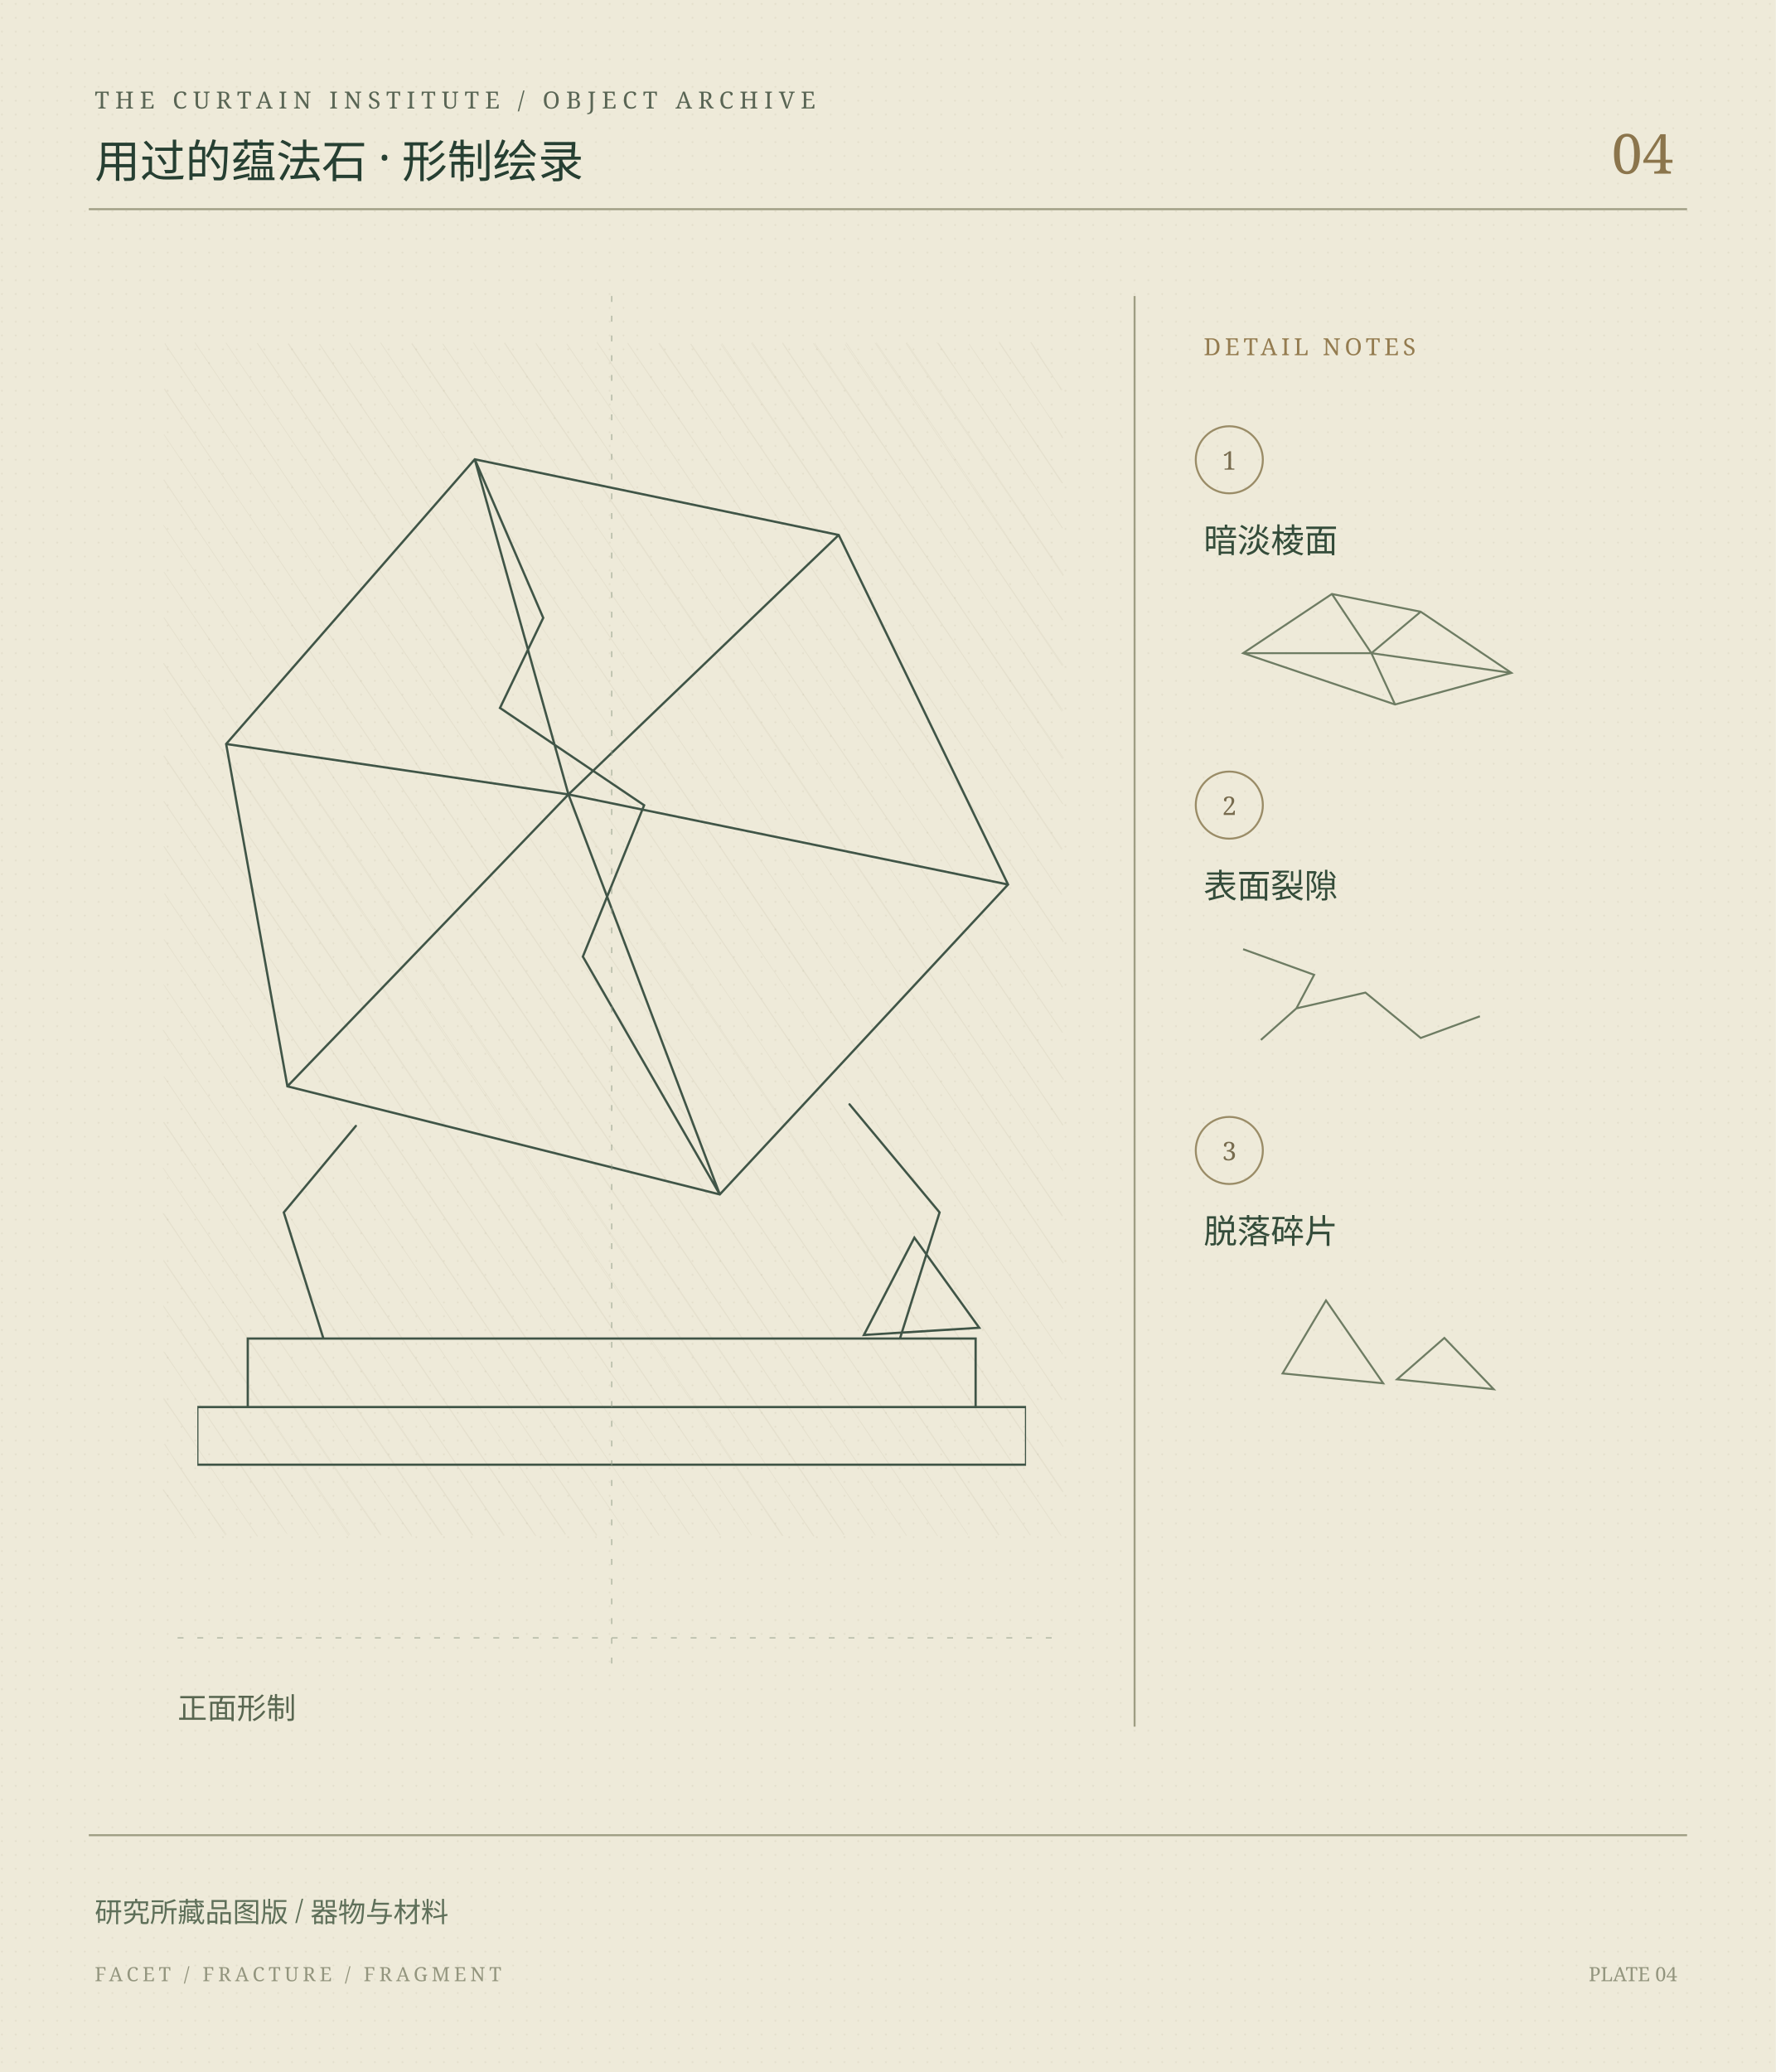
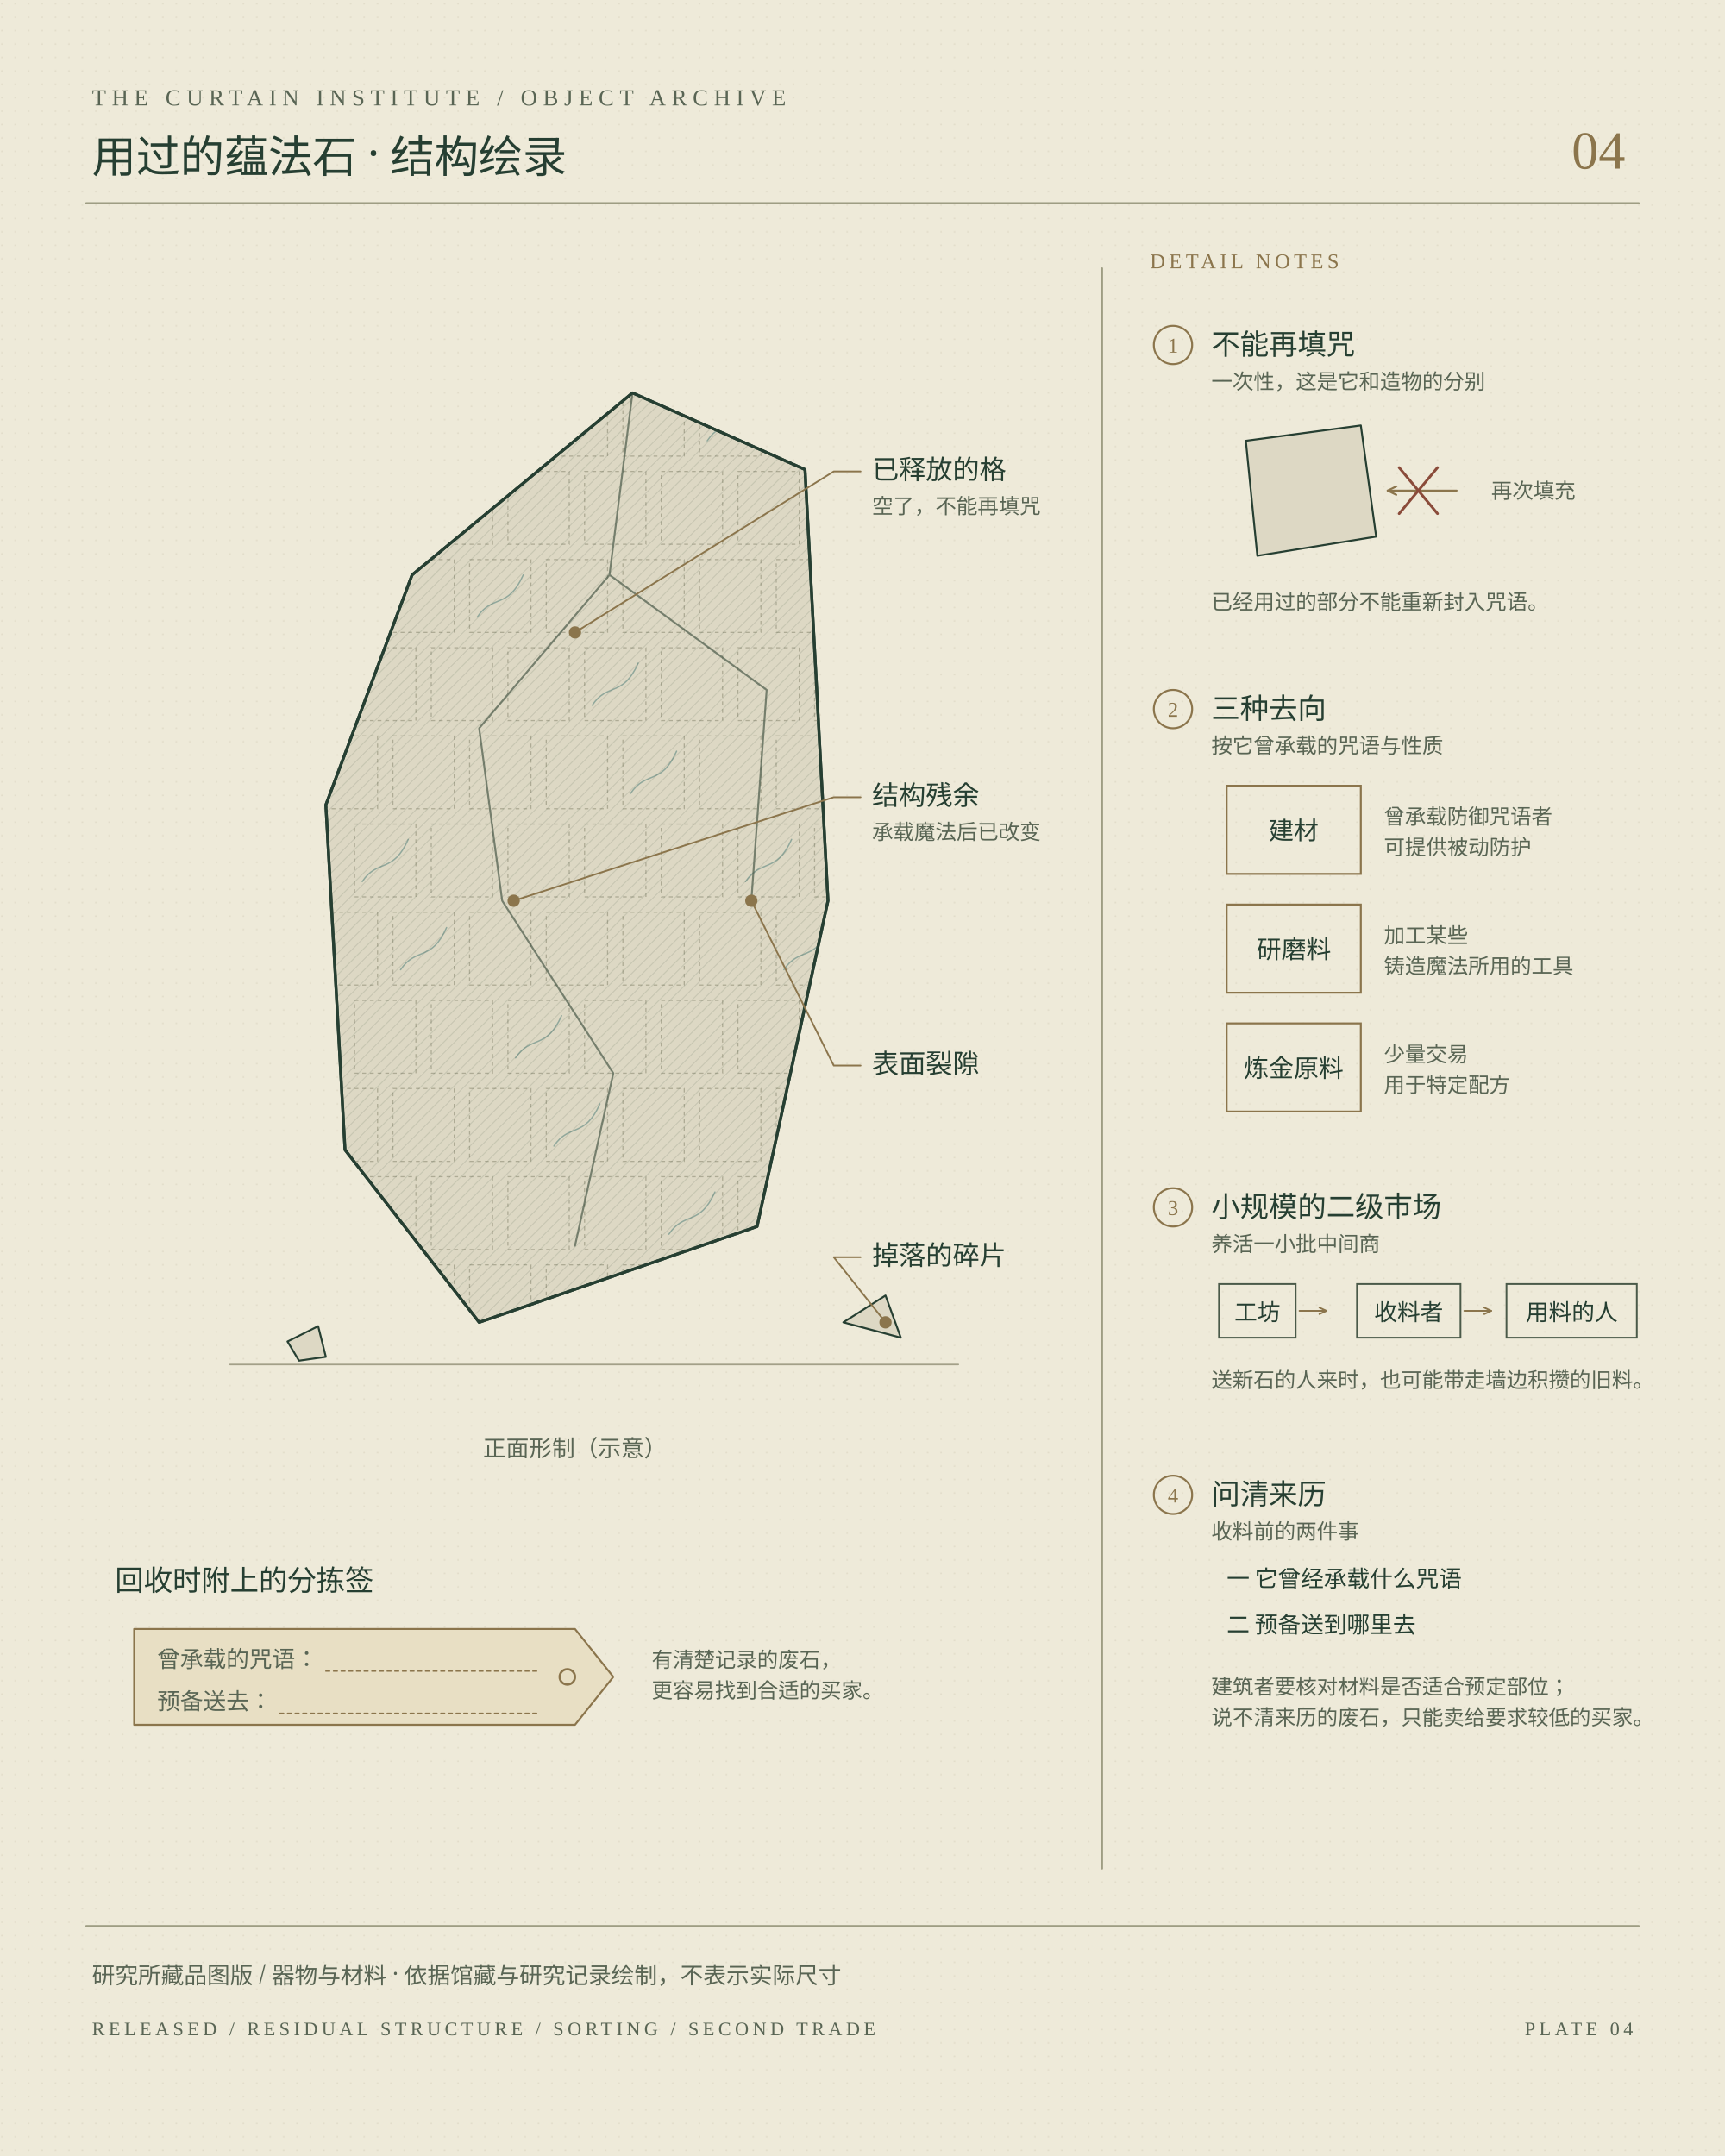
- <svg xmlns="http://www.w3.org/2000/svg" width="900" height="1050" viewBox="0 0 900 1050">
+ <svg xmlns="http://www.w3.org/2000/svg" width="900" height="1125" viewBox="0 0 900 1125">
  <defs>
    <pattern id="paper" width="7" height="7" patternUnits="userSpaceOnUse">
      <circle cx="1" cy="2" r=".45" fill="#9e9475" opacity=".15" />
    </pattern>
+     <pattern id="h-brass" width="5" height="5" patternUnits="userSpaceOnUse" patternTransform="rotate(45)">
+       <line x1="0" y1="0" x2="0" y2="5" stroke="#8b754c" stroke-width="0.9" opacity="0.7" />
+     </pattern>
+     <pattern id="h-brass2" width="5" height="5" patternUnits="userSpaceOnUse" patternTransform="rotate(-45)">
+       <line x1="0" y1="0" x2="0" y2="5" stroke="#8b754c" stroke-width="0.9" opacity="0.7" />
+     </pattern>
+     <pattern id="h-ink" width="4" height="4" patternUnits="userSpaceOnUse" patternTransform="rotate(45)">
+       <line x1="0" y1="0" x2="0" y2="4" stroke="#4a5a49" stroke-width="0.9" opacity="0.45" />
+     </pattern>
+     <pattern id="h-teal" width="5" height="5" patternUnits="userSpaceOnUse" patternTransform="rotate(0)">
+       <line x1="0" y1="0" x2="0" y2="5" stroke="#5d8780" stroke-width="0.9" opacity="0.6" />
+     </pattern>
+     <clipPath id="spentc">
+       <path d="M215 300L330 205L420 245L432 470L395 640L250 690L180 600L170 420Z" />
+     </clipPath>
  </defs>
-   <rect width="900" height="1050" fill="#eeead9" />
-   <rect width="900" height="1050" fill="url(#paper)" />
-   <path d="M45 106H855M45 930H855M575 150V875" stroke="#9e9d83" stroke-width="1" />
-   <text x="48" y="55" fill="#596554" font-family="Georgia" font-size="12" letter-spacing="3">THE CURTAIN INSTITUTE / OBJECT ARCHIVE</text>
-   <text x="48" y="90" fill="#263f32" font-family="serif" font-size="23">用过的蕴法石 · 形制绘录</text>
-   <text x="848" y="88" text-anchor="end" fill="#8b754c" font-family="Georgia" font-size="28">04</text>
-   <path d="M82.774 777.665 C82.774 777.665, 82.774 777.665, 82.774 777.665 M82.774 777.665 C82.774 777.665, 82.774 777.665, 82.774 777.665 M98.614 778.236 C94.038 771.429, 89.396 764.383, 82.534 754.902 M98.319 777.599 C93.055 769.365, 87.569 761.516, 82.722 754.737 M114.721 777.624 C102.276 760.176, 90.335 743.526, 83.551 731.724 M114.395 778.084 C106.66 766.464, 99.001 754.988, 83.202 731.695 M130.622 778.639 C111.845 751.653, 93.653 723.75, 82.852 708.98 M130.399 778.489 C111.617 751.194, 93.563 723.647, 82.954 708.41 M145.47 777.281 C128.455 752.966, 112.049 727.957, 83.3 685.2 M145.514 777.325 C127.974 751.058, 110.363 725.177, 82.889 684.915 M161.125 777.46 C130.688 733.107, 99.574 686.858, 82.993 662.254 M161.468 777.874 C138.927 744.327, 116.181 710.352, 82.777 661.718 M176.785 778.23 C144.883 731.068, 113.419 683.62, 82.774 638.75 M177.237 777.724 C149.718 737.236, 122.465 696.569, 82.956 638.577 M193.129 777.72 C167.221 740.054, 141.592 701.541, 82.538 614.812 M192.996 778.081 C167.403 741.465, 143.097 704.722, 82.958 614.864 M208.64 778.015 C166.514 716.911, 125.311 655.766, 82.618 591.825 M208.734 778.548 C169.483 721.049, 130.621 663.041, 82.681 591.879 M224.202 777.889 C177.172 707.745, 129.786 638.118, 82.749 568.657 M223.792 777.908 C194.44 734.474, 165.449 691.42, 83.09 568.625 M239.356 778.031 C205.734 728.158, 172.149 678.598, 83.012 545.513 M239.73 778.007 C200.688 719.724, 161.827 662.45, 83.249 545.794 M255.276 778.131 C203.635 700.89, 151.862 623.82, 82.861 522.159 M255.662 778.077 C189.579 680.018, 123.337 581.616, 82.584 521.931 M271.658 778.346 C213.83 692.77, 155.419 606.798, 83.17 499.254 M271.283 778.165 C230.179 717.821, 189.63 657.577, 82.887 498.899 M286.671 777.415 C239.909 708.952, 193.382 640.063, 83.106 476.012 M286.485 777.724 C216.467 673.726, 146.218 569.659, 83.168 476.037 M302.288 778.151 C223.62 661.475, 145.247 545.167, 83.5 452.926 M302.547 777.931 C256.499 710.219, 211.176 643.008, 83.227 452.727 M318.257 778.03 C225.126 640.266, 132.818 502.98, 83.058 428.765 M318.269 778.087 C266.736 702.412, 215.511 626.571, 82.945 428.882 M334.042 777.983 C270.849 685.147, 208.318 592.175, 83.19 406.155 M334.042 778.24 C282.485 701.256, 230.382 624.063, 82.924 406.035 M349.388 777.537 C252.427 634.172, 155.683 490.793, 82.894 383.083 M349.358 777.719 C251.259 631.909, 153.309 486.718, 83.131 382.97 M364.973 777.872 C278.861 650.001, 192.591 521.791, 82.845 359.217 M365.062 777.772 C282.745 656.657, 200.902 535.283, 82.813 359.174 M380.864 777.819 C294.692 650.395, 208.293 522.918, 82.752 336.112 M380.969 777.997 C291.143 644.268, 200.934 510.434, 82.988 336.052 M396.523 778.383 C277.224 602.186, 158.605 425.569, 83.142 313.033 M396.817 778.249 C297.816 630.288, 198.314 482.917, 83.027 313.082 M412.39 778.583 C345.416 677.936, 277.93 577.656, 83.064 289.867 M412.638 778.465 C291.806 600.162, 171.55 421.717, 83.242 290.044 M427.617 777.793 C301.936 591.5, 176.104 404.558, 82.885 266.143 M427.866 777.645 C345.158 654.648, 262.031 531.481, 82.885 266.19 M443.512 777.954 C321.492 597.896, 200.049 417.574, 83.042 243.029 M443.59 778.003 C356.84 649.347, 270.245 521.092, 82.955 243.164 M459.386 778.177 C350.225 616.372, 241.003 454.498, 83.236 220.395 M459.318 778.018 C382.859 665.679, 306.83 552.827, 83.078 220.178 M475.098 778.3 C320.776 550.344, 166.989 322.432, 83.417 197.012 M475.224 778.372 C376.948 632.773, 279.042 487.879, 83.19 197.157 M490.48 777.703 C400.914 644.773, 311.274 512.178, 83.543 174.001 M490.481 777.65 C397.001 638.467, 303.257 499.662, 83.442 174.062 M506.092 777.97 C397.922 616.351, 289.263 455.32, 98.763 173.655 M506.403 777.832 C402.605 623.02, 298.481 468.465, 98.745 173.544 M522.204 777.936 C378.082 564.278, 233.785 350.286, 114.556 173.807 M522.097 778.017 C382.014 569.674, 241.594 361.667, 114.496 173.661 M537.76 778.146 C400.032 572.459, 261.248 367.192, 130.433 173.86 M537.822 778.344 C391.321 561.151, 244.787 343.921, 130.315 173.932 M538.843 755.872 C409.833 565.07, 281.006 373.558, 145.938 174.244 M538.566 756.157 C439.812 609.221, 340.785 462.421, 146.186 174.027 M538.8 733.019 C396.155 521.673, 253.293 309.67, 161.973 174.255 M538.787 733.152 C463.126 621.48, 387.596 509.333, 161.8 174.33 M538.186 709.315 C424.611 539.779, 310.583 370.912, 176.965 173.72 M538.364 709.262 C448.084 574.99, 357.48 440.481, 177.124 173.7 M538.501 686.214 C456.362 564.772, 374.492 442.994, 192.784 173.64 M538.481 686.248 C448.853 554.264, 359.729 421.999, 192.968 173.724 M538.582 663.218 C431.549 504.381, 324.496 345.444, 208.564 174.152 M538.739 663.15 C431.249 503.731, 323.421 343.988, 208.762 173.908 M538.953 640.099 C427.938 476.177, 317.069 311.801, 224.372 174.28 M538.725 640.213 C428.375 476.569, 318.163 313.317, 224.465 174.135 M538.555 616.151 C449.368 484.889, 360.079 352.802, 239.962 173.659 M538.36 616.376 C462.009 503.781, 386.184 391.24, 239.906 173.617 M538.641 593.311 C468.345 488.682, 397.967 383.934, 255.754 173.634 M538.583 593.193 C443.845 453.247, 349.243 312.766, 255.579 173.807 M538.607 570.31 C481.276 484.614, 423.302 399.178, 271.604 173.863 M538.792 570.121 C458.74 451.58, 379.072 333.479, 271.538 174.037 M539.077 547.078 C479.33 458.378, 419.126 369.586, 287.269 174.395 M538.831 547.128 C486.675 470.029, 434.614 392.911, 287.262 174.181 M538.329 523.263 C445.057 384.877, 352.041 246.682, 302.666 173.518 M538.564 523.257 C464.591 413.909, 390.903 304.78, 302.376 173.384 M538.586 500.239 C469.503 397.47, 399.645 294.506, 318.005 173.889 M538.484 500.432 C494.645 434.342, 450.135 368.574, 318.159 173.836 M539.021 477.179 C460.156 359.968, 380.842 242.31, 333.774 173.961 M538.844 477.339 C489.933 405.034, 441.576 332.803, 334.165 173.821 M538.045 453.352 C488.975 380.093, 439.473 306.377, 350.228 174.297 M538.23 453.363 C482.781 371.201, 427.197 288.569, 349.869 174.262 M538.13 430.676 C490.543 359.156, 442.053 287.117, 365.387 174.505 M538.391 430.254 C503.215 377.981, 467.711 325.326, 365.911 174.094 M538.799 407.545 C483.715 325.751, 428.004 243.639, 380.758 173.794 M538.484 407.384 C492.041 337.575, 444.97 267.951, 381.203 173.482 M538.533 384.58 C482.265 301.286, 426.607 218.71, 396.528 174.04 M539.032 384.276 C504.559 334.012, 470.693 283.848, 396.592 173.642 M538.673 360.109 C509.26 317.872, 480.985 274.494, 412.183 173.946 M538.21 360.518 C492.688 292.385, 446.611 223.815, 412.84 173.872 M538.816 337.101 C495.022 273.37, 452.36 208.473, 428.822 173.674 M538.372 337.414 C500.702 281.404, 463.127 225.109, 428.259 174.417 M538.397 314.26 C515.936 280.296, 493.072 245.126, 444.068 173.701 M538.754 314.279 C511.16 273.729, 483.411 233.091, 443.489 173.785 M538.831 291.844 C509.361 247.736, 479.123 204.033, 459.119 173.948 M539.047 291.382 C521.798 265.691, 504.202 239.816, 459.407 173.501 M538.425 267.67 C518.609 237.438, 498.642 207.813, 474.785 173.448 M538.53 267.566 C513.585 230.406, 488.259 193.302, 475.524 173.886 M538.247 244.89 C521.141 219.521, 504.559 193.799, 491.086 174.264 M538.576 244.787 C521.626 219.635, 504.796 194.533, 491.163 174.38 M538.434 222.032 C530.598 208.748, 521.843 196.538, 506.357 173.162 M538.765 221.857 C530.49 208.984, 521.831 196.499, 506.327 173.681 M537.86 197.772 C534.649 191.68, 530.575 186.262, 522.516 173.381 M538.307 197.601 C532.775 189.671, 527.489 182.195, 522.285 173.455" stroke="#a49b7f" stroke-width="0.35" fill="none" opacity=".12" />
-   <svg x="100" y="175" width="420" height="625" viewBox="0 0 230 279">
-     <g id="svgGroup" stroke-linecap="round" fill-rule="evenodd" font-size="9pt" stroke="#405547" stroke-width="1.15" fill="none" style="stroke:#405547;stroke-width:1.15;fill:none">
-       <path d="M 25 174 L 103 93 L 77 0 L 96 44 L 84 69 L 124 96 L 107 138 L 145 204 L 103 93 L 77 0 M 25 174 L 8 79 L 77 0 L 178 21 L 225 118 L 145 204 L 25 174 Z M 0 279 L 0 263 L 230 263 L 230 279 L 0 279 Z M 14 263 L 14 244 L 216 244 L 216 263 L 14 263 Z M 178 21 L 103 93 L 8 79 M 185 243 L 199 216 L 217 241 L 185 243 Z M 181 179 L 206 209 L 195 244 M 44 185 L 24 209 L 35 244 M 103 93 225 118" vector-effect="non-scaling-stroke" />
-     </g>
-   </svg>
-   <path d="M90 830H540M310 150V850" stroke="#8c9984" stroke-width=".65" stroke-dasharray="3 7" opacity=".6" />
-   <text x="90" y="871" font-family="serif" font-size="15" fill="#586650">正面形制</text>
-   <text x="610" y="180" fill="#947c50" font-family="Georgia" font-size="12" letter-spacing="2">DETAIL NOTES</text>
-   <circle cx="623" cy="233" r="17" fill="none" stroke="#9a8c67" />
-   <text x="623" y="238" text-anchor="middle" fill="#776b4e" font-family="Georgia" font-size="13">1</text>
-   <text x="610" y="280" fill="#344c3a" font-family="serif" font-size="17">暗淡棱面</text>
-   <g transform="translate(610 296)" fill="none" stroke="#6e7c63" stroke-width="1">
-     <path d="M20 35L65 5L110 14L156 45L97 61Z M65 5L85 35L156 45M85 35L97 61M20 35L85 35L110 14" />
+   <rect width="900" height="1125" fill="#eeead9" />
+   <rect width="900" height="1125" fill="url(#paper)" />
+   <path d="M45 106L855 106" fill="none" stroke="#9e9d83" stroke-width="1" stroke-linecap="round" stroke-linejoin="round" />
+   <path d="M45 1005L855 1005" fill="none" stroke="#9e9d83" stroke-width="1" stroke-linecap="round" stroke-linejoin="round" />
+   <path d="M575 140L575 975" fill="none" stroke="#9e9d83" stroke-width="1" stroke-linecap="round" stroke-linejoin="round" />
+   <text x="48" y="55" fill="#596554" font-family="Georgia,'Times New Roman',serif" font-size="12" letter-spacing="3">THE CURTAIN INSTITUTE / OBJECT ARCHIVE</text>
+   <text x="48" y="90" fill="#263f32" font-family="'Noto Serif SC','Source Han Serif SC','Songti SC','SimSun',serif" font-size="23">用过的蕴法石 · 结构绘录</text>
+   <text x="848" y="88" fill="#8b754c" font-family="Georgia,'Times New Roman',serif" font-size="28" text-anchor="end">04</text>
+   <text x="600" y="140" fill="#8b754c" font-family="Georgia,'Times New Roman',serif" font-size="11" letter-spacing="2">DETAIL NOTES</text>
+   <text x="48" y="1035" fill="#596554" font-family="'Noto Serif SC','Source Han Serif SC','Songti SC','SimSun',serif" font-size="12">研究所藏品图版 / 器物与材料 · 依据馆藏与研究记录绘制，不表示实际尺寸</text>
+   <text x="48" y="1062" fill="#596554" font-family="Georgia,'Times New Roman',serif" font-size="10" letter-spacing="2">RELEASED / RESIDUAL STRUCTURE / SORTING / SECOND TRADE</text>
+   <text x="852" y="1062" fill="#596554" font-family="Georgia,'Times New Roman',serif" font-size="10" text-anchor="end" letter-spacing="2">PLATE 04</text>
+   <path d="M215 300L330 205L420 245L432 470L395 640L250 690L180 600L170 420Z" fill="#ddd8c4" stroke="#263f32" stroke-width="1.5" stroke-linecap="round" stroke-linejoin="round" />
+   <g clip-path="url(#spentc)">
+     <rect x="165" y="200" width="32" height="38" fill="none" stroke="#a3a089" stroke-width="0.6" stroke-dasharray="2 2" opacity="0.8" />
+     <path d="M169 230C177 218 185 226 193 208" fill="none" stroke="#5d8780" stroke-width="0.7" opacity="0.6" stroke-linecap="round" stroke-linejoin="round" />
+     <rect x="205" y="200" width="32" height="38" fill="none" stroke="#a3a089" stroke-width="0.6" stroke-dasharray="2 2" opacity="0.8" />
+     <rect x="245" y="200" width="32" height="38" fill="none" stroke="#a3a089" stroke-width="0.6" stroke-dasharray="2 2" opacity="0.8" />
+     <rect x="285" y="200" width="32" height="38" fill="none" stroke="#a3a089" stroke-width="0.6" stroke-dasharray="2 2" opacity="0.8" />
+     <rect x="325" y="200" width="32" height="38" fill="none" stroke="#a3a089" stroke-width="0.6" stroke-dasharray="2 2" opacity="0.8" />
+     <rect x="365" y="200" width="32" height="38" fill="none" stroke="#a3a089" stroke-width="0.6" stroke-dasharray="2 2" opacity="0.8" />
+     <path d="M369 230C377 218 385 226 393 208" fill="none" stroke="#5d8780" stroke-width="0.7" opacity="0.6" stroke-linecap="round" stroke-linejoin="round" />
+     <rect x="405" y="200" width="32" height="38" fill="none" stroke="#a3a089" stroke-width="0.6" stroke-dasharray="2 2" opacity="0.8" />
+     <rect x="185" y="246" width="32" height="38" fill="none" stroke="#a3a089" stroke-width="0.6" stroke-dasharray="2 2" opacity="0.8" />
+     <rect x="225" y="246" width="32" height="38" fill="none" stroke="#a3a089" stroke-width="0.6" stroke-dasharray="2 2" opacity="0.8" />
+     <path d="M229 276C237 264 245 272 253 254" fill="none" stroke="#5d8780" stroke-width="0.7" opacity="0.6" stroke-linecap="round" stroke-linejoin="round" />
+     <rect x="265" y="246" width="32" height="38" fill="none" stroke="#a3a089" stroke-width="0.6" stroke-dasharray="2 2" opacity="0.8" />
+     <rect x="305" y="246" width="32" height="38" fill="none" stroke="#a3a089" stroke-width="0.6" stroke-dasharray="2 2" opacity="0.8" />
+     <rect x="345" y="246" width="32" height="38" fill="none" stroke="#a3a089" stroke-width="0.6" stroke-dasharray="2 2" opacity="0.8" />
+     <rect x="385" y="246" width="32" height="38" fill="none" stroke="#a3a089" stroke-width="0.6" stroke-dasharray="2 2" opacity="0.8" />
+     <rect x="425" y="246" width="32" height="38" fill="none" stroke="#a3a089" stroke-width="0.6" stroke-dasharray="2 2" opacity="0.8" />
+     <path d="M429 276C437 264 445 272 453 254" fill="none" stroke="#5d8780" stroke-width="0.7" opacity="0.6" stroke-linecap="round" stroke-linejoin="round" />
+     <rect x="165" y="292" width="32" height="38" fill="none" stroke="#a3a089" stroke-width="0.6" stroke-dasharray="2 2" opacity="0.8" />
+     <rect x="205" y="292" width="32" height="38" fill="none" stroke="#a3a089" stroke-width="0.6" stroke-dasharray="2 2" opacity="0.8" />
+     <rect x="245" y="292" width="32" height="38" fill="none" stroke="#a3a089" stroke-width="0.6" stroke-dasharray="2 2" opacity="0.8" />
+     <path d="M249 322C257 310 265 318 273 300" fill="none" stroke="#5d8780" stroke-width="0.7" opacity="0.6" stroke-linecap="round" stroke-linejoin="round" />
+     <rect x="285" y="292" width="32" height="38" fill="none" stroke="#a3a089" stroke-width="0.6" stroke-dasharray="2 2" opacity="0.8" />
+     <rect x="325" y="292" width="32" height="38" fill="none" stroke="#a3a089" stroke-width="0.6" stroke-dasharray="2 2" opacity="0.8" />
+     <rect x="365" y="292" width="32" height="38" fill="none" stroke="#a3a089" stroke-width="0.6" stroke-dasharray="2 2" opacity="0.8" />
+     <rect x="405" y="292" width="32" height="38" fill="none" stroke="#a3a089" stroke-width="0.6" stroke-dasharray="2 2" opacity="0.8" />
+     <rect x="185" y="338" width="32" height="38" fill="none" stroke="#a3a089" stroke-width="0.6" stroke-dasharray="2 2" opacity="0.8" />
+     <rect x="225" y="338" width="32" height="38" fill="none" stroke="#a3a089" stroke-width="0.6" stroke-dasharray="2 2" opacity="0.8" />
+     <rect x="265" y="338" width="32" height="38" fill="none" stroke="#a3a089" stroke-width="0.6" stroke-dasharray="2 2" opacity="0.8" />
+     <rect x="305" y="338" width="32" height="38" fill="none" stroke="#a3a089" stroke-width="0.6" stroke-dasharray="2 2" opacity="0.8" />
+     <path d="M309 368C317 356 325 364 333 346" fill="none" stroke="#5d8780" stroke-width="0.7" opacity="0.6" stroke-linecap="round" stroke-linejoin="round" />
+     <rect x="345" y="338" width="32" height="38" fill="none" stroke="#a3a089" stroke-width="0.6" stroke-dasharray="2 2" opacity="0.8" />
+     <rect x="385" y="338" width="32" height="38" fill="none" stroke="#a3a089" stroke-width="0.6" stroke-dasharray="2 2" opacity="0.8" />
+     <rect x="425" y="338" width="32" height="38" fill="none" stroke="#a3a089" stroke-width="0.6" stroke-dasharray="2 2" opacity="0.8" />
+     <rect x="165" y="384" width="32" height="38" fill="none" stroke="#a3a089" stroke-width="0.6" stroke-dasharray="2 2" opacity="0.8" />
+     <rect x="205" y="384" width="32" height="38" fill="none" stroke="#a3a089" stroke-width="0.6" stroke-dasharray="2 2" opacity="0.8" />
+     <rect x="245" y="384" width="32" height="38" fill="none" stroke="#a3a089" stroke-width="0.6" stroke-dasharray="2 2" opacity="0.8" />
+     <rect x="285" y="384" width="32" height="38" fill="none" stroke="#a3a089" stroke-width="0.6" stroke-dasharray="2 2" opacity="0.8" />
+     <rect x="325" y="384" width="32" height="38" fill="none" stroke="#a3a089" stroke-width="0.6" stroke-dasharray="2 2" opacity="0.8" />
+     <path d="M329 414C337 402 345 410 353 392" fill="none" stroke="#5d8780" stroke-width="0.7" opacity="0.6" stroke-linecap="round" stroke-linejoin="round" />
+     <rect x="365" y="384" width="32" height="38" fill="none" stroke="#a3a089" stroke-width="0.6" stroke-dasharray="2 2" opacity="0.8" />
+     <rect x="405" y="384" width="32" height="38" fill="none" stroke="#a3a089" stroke-width="0.6" stroke-dasharray="2 2" opacity="0.8" />
+     <rect x="185" y="430" width="32" height="38" fill="none" stroke="#a3a089" stroke-width="0.6" stroke-dasharray="2 2" opacity="0.8" />
+     <path d="M189 460C197 448 205 456 213 438" fill="none" stroke="#5d8780" stroke-width="0.7" opacity="0.6" stroke-linecap="round" stroke-linejoin="round" />
+     <rect x="225" y="430" width="32" height="38" fill="none" stroke="#a3a089" stroke-width="0.6" stroke-dasharray="2 2" opacity="0.8" />
+     <rect x="265" y="430" width="32" height="38" fill="none" stroke="#a3a089" stroke-width="0.6" stroke-dasharray="2 2" opacity="0.8" />
+     <rect x="305" y="430" width="32" height="38" fill="none" stroke="#a3a089" stroke-width="0.6" stroke-dasharray="2 2" opacity="0.8" />
+     <rect x="345" y="430" width="32" height="38" fill="none" stroke="#a3a089" stroke-width="0.6" stroke-dasharray="2 2" opacity="0.8" />
+     <rect x="385" y="430" width="32" height="38" fill="none" stroke="#a3a089" stroke-width="0.6" stroke-dasharray="2 2" opacity="0.8" />
+     <path d="M389 460C397 448 405 456 413 438" fill="none" stroke="#5d8780" stroke-width="0.7" opacity="0.6" stroke-linecap="round" stroke-linejoin="round" />
+     <rect x="425" y="430" width="32" height="38" fill="none" stroke="#a3a089" stroke-width="0.6" stroke-dasharray="2 2" opacity="0.8" />
+     <rect x="165" y="476" width="32" height="38" fill="none" stroke="#a3a089" stroke-width="0.6" stroke-dasharray="2 2" opacity="0.8" />
+     <rect x="205" y="476" width="32" height="38" fill="none" stroke="#a3a089" stroke-width="0.6" stroke-dasharray="2 2" opacity="0.8" />
+     <path d="M209 506C217 494 225 502 233 484" fill="none" stroke="#5d8780" stroke-width="0.7" opacity="0.6" stroke-linecap="round" stroke-linejoin="round" />
+     <rect x="245" y="476" width="32" height="38" fill="none" stroke="#a3a089" stroke-width="0.6" stroke-dasharray="2 2" opacity="0.8" />
+     <rect x="285" y="476" width="32" height="38" fill="none" stroke="#a3a089" stroke-width="0.6" stroke-dasharray="2 2" opacity="0.8" />
+     <rect x="325" y="476" width="32" height="38" fill="none" stroke="#a3a089" stroke-width="0.6" stroke-dasharray="2 2" opacity="0.8" />
+     <rect x="365" y="476" width="32" height="38" fill="none" stroke="#a3a089" stroke-width="0.6" stroke-dasharray="2 2" opacity="0.8" />
+     <rect x="405" y="476" width="32" height="38" fill="none" stroke="#a3a089" stroke-width="0.6" stroke-dasharray="2 2" opacity="0.8" />
+     <path d="M409 506C417 494 425 502 433 484" fill="none" stroke="#5d8780" stroke-width="0.7" opacity="0.6" stroke-linecap="round" stroke-linejoin="round" />
+     <rect x="185" y="522" width="32" height="38" fill="none" stroke="#a3a089" stroke-width="0.6" stroke-dasharray="2 2" opacity="0.8" />
+     <rect x="225" y="522" width="32" height="38" fill="none" stroke="#a3a089" stroke-width="0.6" stroke-dasharray="2 2" opacity="0.8" />
+     <rect x="265" y="522" width="32" height="38" fill="none" stroke="#a3a089" stroke-width="0.6" stroke-dasharray="2 2" opacity="0.8" />
+     <path d="M269 552C277 540 285 548 293 530" fill="none" stroke="#5d8780" stroke-width="0.7" opacity="0.6" stroke-linecap="round" stroke-linejoin="round" />
+     <rect x="305" y="522" width="32" height="38" fill="none" stroke="#a3a089" stroke-width="0.6" stroke-dasharray="2 2" opacity="0.8" />
+     <rect x="345" y="522" width="32" height="38" fill="none" stroke="#a3a089" stroke-width="0.6" stroke-dasharray="2 2" opacity="0.8" />
+     <rect x="385" y="522" width="32" height="38" fill="none" stroke="#a3a089" stroke-width="0.6" stroke-dasharray="2 2" opacity="0.8" />
+     <rect x="425" y="522" width="32" height="38" fill="none" stroke="#a3a089" stroke-width="0.6" stroke-dasharray="2 2" opacity="0.8" />
+     <rect x="165" y="568" width="32" height="38" fill="none" stroke="#a3a089" stroke-width="0.6" stroke-dasharray="2 2" opacity="0.8" />
+     <rect x="205" y="568" width="32" height="38" fill="none" stroke="#a3a089" stroke-width="0.6" stroke-dasharray="2 2" opacity="0.8" />
+     <rect x="245" y="568" width="32" height="38" fill="none" stroke="#a3a089" stroke-width="0.6" stroke-dasharray="2 2" opacity="0.8" />
+     <rect x="285" y="568" width="32" height="38" fill="none" stroke="#a3a089" stroke-width="0.6" stroke-dasharray="2 2" opacity="0.8" />
+     <path d="M289 598C297 586 305 594 313 576" fill="none" stroke="#5d8780" stroke-width="0.7" opacity="0.6" stroke-linecap="round" stroke-linejoin="round" />
+     <rect x="325" y="568" width="32" height="38" fill="none" stroke="#a3a089" stroke-width="0.6" stroke-dasharray="2 2" opacity="0.8" />
+     <rect x="365" y="568" width="32" height="38" fill="none" stroke="#a3a089" stroke-width="0.6" stroke-dasharray="2 2" opacity="0.8" />
+     <rect x="405" y="568" width="32" height="38" fill="none" stroke="#a3a089" stroke-width="0.6" stroke-dasharray="2 2" opacity="0.8" />
+     <rect x="185" y="614" width="32" height="38" fill="none" stroke="#a3a089" stroke-width="0.6" stroke-dasharray="2 2" opacity="0.8" />
+     <rect x="225" y="614" width="32" height="38" fill="none" stroke="#a3a089" stroke-width="0.6" stroke-dasharray="2 2" opacity="0.8" />
+     <rect x="265" y="614" width="32" height="38" fill="none" stroke="#a3a089" stroke-width="0.6" stroke-dasharray="2 2" opacity="0.8" />
+     <rect x="305" y="614" width="32" height="38" fill="none" stroke="#a3a089" stroke-width="0.6" stroke-dasharray="2 2" opacity="0.8" />
+     <rect x="345" y="614" width="32" height="38" fill="none" stroke="#a3a089" stroke-width="0.6" stroke-dasharray="2 2" opacity="0.8" />
+     <path d="M349 644C357 632 365 640 373 622" fill="none" stroke="#5d8780" stroke-width="0.7" opacity="0.6" stroke-linecap="round" stroke-linejoin="round" />
+     <rect x="385" y="614" width="32" height="38" fill="none" stroke="#a3a089" stroke-width="0.6" stroke-dasharray="2 2" opacity="0.8" />
+     <rect x="425" y="614" width="32" height="38" fill="none" stroke="#a3a089" stroke-width="0.6" stroke-dasharray="2 2" opacity="0.8" />
+     <rect x="165" y="660" width="32" height="38" fill="none" stroke="#a3a089" stroke-width="0.6" stroke-dasharray="2 2" opacity="0.8" />
+     <path d="M169 690C177 678 185 686 193 668" fill="none" stroke="#5d8780" stroke-width="0.7" opacity="0.6" stroke-linecap="round" stroke-linejoin="round" />
+     <rect x="205" y="660" width="32" height="38" fill="none" stroke="#a3a089" stroke-width="0.6" stroke-dasharray="2 2" opacity="0.8" />
+     <rect x="245" y="660" width="32" height="38" fill="none" stroke="#a3a089" stroke-width="0.6" stroke-dasharray="2 2" opacity="0.8" />
+     <rect x="285" y="660" width="32" height="38" fill="none" stroke="#a3a089" stroke-width="0.6" stroke-dasharray="2 2" opacity="0.8" />
+     <rect x="325" y="660" width="32" height="38" fill="none" stroke="#a3a089" stroke-width="0.6" stroke-dasharray="2 2" opacity="0.8" />
+     <rect x="365" y="660" width="32" height="38" fill="none" stroke="#a3a089" stroke-width="0.6" stroke-dasharray="2 2" opacity="0.8" />
+     <path d="M369 690C377 678 385 686 393 668" fill="none" stroke="#5d8780" stroke-width="0.7" opacity="0.6" stroke-linecap="round" stroke-linejoin="round" />
+     <rect x="405" y="660" width="32" height="38" fill="none" stroke="#a3a089" stroke-width="0.6" stroke-dasharray="2 2" opacity="0.8" />
+     <rect x="160" y="200" width="290" height="500" fill="url(#h-ink)" opacity=".35" />
  </g>
-   <circle cx="623" cy="408" r="17" fill="none" stroke="#9a8c67" />
-   <text x="623" y="413" text-anchor="middle" fill="#776b4e" font-family="Georgia" font-size="13">2</text>
-   <text x="610" y="455" fill="#344c3a" font-family="serif" font-size="17">表面裂隙</text>
-   <g transform="translate(610 471)" fill="none" stroke="#6e7c63" stroke-width="1">
-     <path d="M20 10L56 23L47 40L82 32L110 55L140 44M47 40L29 56" />
-   </g>
-   <circle cx="623" cy="583" r="17" fill="none" stroke="#9a8c67" />
-   <text x="623" y="588" text-anchor="middle" fill="#776b4e" font-family="Georgia" font-size="13">3</text>
-   <text x="610" y="630" fill="#344c3a" font-family="serif" font-size="17">脱落碎片</text>
-   <g transform="translate(610 646)" fill="none" stroke="#6e7c63" stroke-width="1">
-     <path d="M40 50L62 13L91 55Z M98 53L122 32L147 58Z" />
-   </g>
-   <text x="48" y="974" fill="#5e6f59" font-family="serif" font-size="14">研究所藏品图版 / 器物与材料</text>
-   <text x="48" y="1004" fill="#93957e" font-family="Georgia" font-size="10" letter-spacing="2">FACET / FRACTURE / FRAGMENT</text>
-   <text x="850" y="1004" text-anchor="end" fill="#93957e" font-family="Georgia" font-size="10">PLATE 04</text>
+   <path d="M330 205L318 300L250 380L262 470M318 300L400 360L392 470M262 470L320 560L300 650" fill="none" stroke="#4a5a49" stroke-width="1" opacity="0.7" stroke-linecap="round" stroke-linejoin="round" />
+   <path d="M215 300L330 205L420 245L432 470L395 640L250 690L180 600L170 420Z" fill="none" stroke="#263f32" stroke-width="1.5" stroke-linecap="round" stroke-linejoin="round" />
+   <path d="M440 690L462 676L470 698Z" fill="#ddd8c4" stroke="#263f32" stroke-width="1" stroke-linecap="round" stroke-linejoin="round" />
+   <path d="M150 700L166 692L170 708L156 710Z" fill="#ddd8c4" stroke="#263f32" stroke-width="1" stroke-linecap="round" stroke-linejoin="round" />
+   <path d="M120 712L500 712" fill="none" stroke="#a3a089" stroke-width="0.8" stroke-linecap="round" stroke-linejoin="round" />
+   <circle cx="300" cy="330" r="2.6" fill="#8b754c" stroke="#8b754c" stroke-width="1.2" />
+   <path d="M300 330L435 246L449 246" fill="none" stroke="#8b754c" stroke-width="0.9" stroke-linecap="round" stroke-linejoin="round" />
+   <text x="455" y="250" fill="#263f32" font-family="'Noto Serif SC','Source Han Serif SC','Songti SC','SimSun',serif" font-size="14">已释放的格</text>
+   <text x="455" y="268" fill="#596554" font-family="'Noto Serif SC','Source Han Serif SC','Songti SC','SimSun',serif" font-size="11">空了，不能再填咒</text>
+   <circle cx="268" cy="470" r="2.6" fill="#8b754c" stroke="#8b754c" stroke-width="1.2" />
+   <path d="M268 470L435 416L449 416" fill="none" stroke="#8b754c" stroke-width="0.9" stroke-linecap="round" stroke-linejoin="round" />
+   <text x="455" y="420" fill="#263f32" font-family="'Noto Serif SC','Source Han Serif SC','Songti SC','SimSun',serif" font-size="14">结构残余</text>
+   <text x="455" y="438" fill="#596554" font-family="'Noto Serif SC','Source Han Serif SC','Songti SC','SimSun',serif" font-size="11">承载魔法后已改变</text>
+   <circle cx="392" cy="470" r="2.6" fill="#8b754c" stroke="#8b754c" stroke-width="1.2" />
+   <path d="M392 470L435 556L449 556" fill="none" stroke="#8b754c" stroke-width="0.9" stroke-linecap="round" stroke-linejoin="round" />
+   <text x="455" y="560" fill="#263f32" font-family="'Noto Serif SC','Source Han Serif SC','Songti SC','SimSun',serif" font-size="14">表面裂隙</text>
+   <circle cx="462" cy="690" r="2.6" fill="#8b754c" stroke="#8b754c" stroke-width="1.2" />
+   <path d="M462 690L435 656L449 656" fill="none" stroke="#8b754c" stroke-width="0.9" stroke-linecap="round" stroke-linejoin="round" />
+   <text x="455" y="660" fill="#263f32" font-family="'Noto Serif SC','Source Han Serif SC','Songti SC','SimSun',serif" font-size="14">掉落的碎片</text>
+   <text x="300" y="760" fill="#596554" font-family="'Noto Serif SC','Source Han Serif SC','Songti SC','SimSun',serif" font-size="12" text-anchor="middle">正面形制（示意）</text>
+   <text x="60" y="830" fill="#263f32" font-family="'Noto Serif SC','Source Han Serif SC','Songti SC','SimSun',serif" font-size="15">回收时附上的分拣签</text>
+   <path d="M70 850L300 850L320 875L300 900L70 900Z" fill="#e8dfc4" stroke="#8b754c" stroke-width="1" stroke-linecap="round" stroke-linejoin="round" />
+   <circle cx="296" cy="875" r="4" fill="none" stroke="#8b754c" stroke-width="1.2" />
+   <text x="82" y="870" fill="#596554" font-family="'Noto Serif SC','Source Han Serif SC','Songti SC','SimSun',serif" font-size="12">曾承载的咒语：</text>
+   <path d="M170 872L280 872" fill="none" stroke="#8b754c" stroke-width="0.7" stroke-dasharray="2 2" stroke-linecap="round" stroke-linejoin="round" />
+   <text x="82" y="892" fill="#596554" font-family="'Noto Serif SC','Source Han Serif SC','Songti SC','SimSun',serif" font-size="12">预备送去：</text>
+   <path d="M146 894L280 894" fill="none" stroke="#8b754c" stroke-width="0.7" stroke-dasharray="2 2" stroke-linecap="round" stroke-linejoin="round" />
+   <text x="340" y="870" fill="#596554" font-family="'Noto Serif SC','Source Han Serif SC','Songti SC','SimSun',serif" font-size="11">有清楚记录的废石，</text>
+   <text x="340" y="886" fill="#596554" font-family="'Noto Serif SC','Source Han Serif SC','Songti SC','SimSun',serif" font-size="11">更容易找到合适的买家。</text>
+   <circle cx="612" cy="180" r="10" fill="none" stroke="#8b754c" stroke-width="1" />
+   <text x="612" y="184" fill="#8b754c" font-family="Georgia,'Times New Roman',serif" font-size="11" text-anchor="middle">1</text>
+   <text x="632" y="185" fill="#263f32" font-family="'Noto Serif SC','Source Han Serif SC','Songti SC','SimSun',serif" font-size="15">不能再填咒</text>
+   <text x="632" y="203" fill="#596554" font-family="'Noto Serif SC','Source Han Serif SC','Songti SC','SimSun',serif" font-size="11">一次性，这是它和造物的分别</text>
+   <path d="M650 230L710 222L718 280L656 290Z" fill="#ddd8c4" stroke="#263f32" stroke-width="1" stroke-linecap="round" stroke-linejoin="round" />
+   <path d="M760 256L724 256" fill="none" stroke="#8b754c" stroke-width="1" stroke-linecap="round" stroke-linejoin="round" />
+   <path d="M728.5 253.8L724 256L728.5 258.2" fill="none" stroke="#8b754c" stroke-width="1" stroke-linecap="round" stroke-linejoin="round" />
+   <text x="800" y="260" fill="#596554" font-family="'Noto Serif SC','Source Han Serif SC','Songti SC','SimSun',serif" font-size="11" text-anchor="middle">再次填充</text>
+   <path d="M730 244L750 268" fill="none" stroke="#8a4b3a" stroke-width="1.4" stroke-linecap="round" stroke-linejoin="round" />
+   <path d="M750 244L730 268" fill="none" stroke="#8a4b3a" stroke-width="1.4" stroke-linecap="round" stroke-linejoin="round" />
+   <text x="632" y="318" fill="#596554" font-family="'Noto Serif SC','Source Han Serif SC','Songti SC','SimSun',serif" font-size="11">已经用过的部分不能重新封入咒语。</text>
+   <circle cx="612" cy="370" r="10" fill="none" stroke="#8b754c" stroke-width="1" />
+   <text x="612" y="374" fill="#8b754c" font-family="Georgia,'Times New Roman',serif" font-size="11" text-anchor="middle">2</text>
+   <text x="632" y="375" fill="#263f32" font-family="'Noto Serif SC','Source Han Serif SC','Songti SC','SimSun',serif" font-size="15">三种去向</text>
+   <text x="632" y="393" fill="#596554" font-family="'Noto Serif SC','Source Han Serif SC','Songti SC','SimSun',serif" font-size="11">按它曾承载的咒语与性质</text>
+   <rect x="640" y="410" width="70" height="46" fill="none" stroke="#8b754c" stroke-width="1" />
+   <text x="675" y="438" fill="#263f32" font-family="'Noto Serif SC','Source Han Serif SC','Songti SC','SimSun',serif" font-size="13" text-anchor="middle">建材</text>
+   <text x="722" y="430" fill="#596554" font-family="'Noto Serif SC','Source Han Serif SC','Songti SC','SimSun',serif" font-size="11">曾承载防御咒语者</text>
+   <text x="722" y="446" fill="#596554" font-family="'Noto Serif SC','Source Han Serif SC','Songti SC','SimSun',serif" font-size="11">可提供被动防护</text>
+   <rect x="640" y="472" width="70" height="46" fill="none" stroke="#8b754c" stroke-width="1" />
+   <text x="675" y="500" fill="#263f32" font-family="'Noto Serif SC','Source Han Serif SC','Songti SC','SimSun',serif" font-size="13" text-anchor="middle">研磨料</text>
+   <text x="722" y="492" fill="#596554" font-family="'Noto Serif SC','Source Han Serif SC','Songti SC','SimSun',serif" font-size="11">加工某些</text>
+   <text x="722" y="508" fill="#596554" font-family="'Noto Serif SC','Source Han Serif SC','Songti SC','SimSun',serif" font-size="11">铸造魔法所用的工具</text>
+   <rect x="640" y="534" width="70" height="46" fill="none" stroke="#8b754c" stroke-width="1" />
+   <text x="675" y="562" fill="#263f32" font-family="'Noto Serif SC','Source Han Serif SC','Songti SC','SimSun',serif" font-size="13" text-anchor="middle">炼金原料</text>
+   <text x="722" y="554" fill="#596554" font-family="'Noto Serif SC','Source Han Serif SC','Songti SC','SimSun',serif" font-size="11">少量交易</text>
+   <text x="722" y="570" fill="#596554" font-family="'Noto Serif SC','Source Han Serif SC','Songti SC','SimSun',serif" font-size="11">用于特定配方</text>
+   <circle cx="612" cy="630" r="10" fill="none" stroke="#8b754c" stroke-width="1" />
+   <text x="612" y="634" fill="#8b754c" font-family="Georgia,'Times New Roman',serif" font-size="11" text-anchor="middle">3</text>
+   <text x="632" y="635" fill="#263f32" font-family="'Noto Serif SC','Source Han Serif SC','Songti SC','SimSun',serif" font-size="15">小规模的二级市场</text>
+   <text x="632" y="653" fill="#596554" font-family="'Noto Serif SC','Source Han Serif SC','Songti SC','SimSun',serif" font-size="11">养活一小批中间商</text>
+   <rect x="636" y="670" width="40" height="28" fill="none" stroke="#4a5a49" stroke-width="0.9" />
+   <text x="656" y="689" fill="#263f32" font-family="'Noto Serif SC','Source Han Serif SC','Songti SC','SimSun',serif" font-size="12" text-anchor="middle">工坊</text>
+   <path d="M678 684L692 684" fill="none" stroke="#8b754c" stroke-width="0.9" stroke-linecap="round" stroke-linejoin="round" />
+   <path d="M688.4 685.7L692 684L688.4 682.3" fill="none" stroke="#8b754c" stroke-width="0.9" stroke-linecap="round" stroke-linejoin="round" />
+   <rect x="708" y="670" width="54" height="28" fill="none" stroke="#4a5a49" stroke-width="0.9" />
+   <text x="735" y="689" fill="#263f32" font-family="'Noto Serif SC','Source Han Serif SC','Songti SC','SimSun',serif" font-size="12" text-anchor="middle">收料者</text>
+   <path d="M764 684L778 684" fill="none" stroke="#8b754c" stroke-width="0.9" stroke-linecap="round" stroke-linejoin="round" />
+   <path d="M774.4 685.7L778 684L774.4 682.3" fill="none" stroke="#8b754c" stroke-width="0.9" stroke-linecap="round" stroke-linejoin="round" />
+   <rect x="786" y="670" width="68" height="28" fill="none" stroke="#4a5a49" stroke-width="0.9" />
+   <text x="820" y="689" fill="#263f32" font-family="'Noto Serif SC','Source Han Serif SC','Songti SC','SimSun',serif" font-size="12" text-anchor="middle">用料的人</text>
+   <text x="632" y="724" fill="#596554" font-family="'Noto Serif SC','Source Han Serif SC','Songti SC','SimSun',serif" font-size="11">送新石的人来时，也可能带走墙边积攒的旧料。</text>
+   <circle cx="612" cy="780" r="10" fill="none" stroke="#8b754c" stroke-width="1" />
+   <text x="612" y="784" fill="#8b754c" font-family="Georgia,'Times New Roman',serif" font-size="11" text-anchor="middle">4</text>
+   <text x="632" y="785" fill="#263f32" font-family="'Noto Serif SC','Source Han Serif SC','Songti SC','SimSun',serif" font-size="15">问清来历</text>
+   <text x="632" y="803" fill="#596554" font-family="'Noto Serif SC','Source Han Serif SC','Songti SC','SimSun',serif" font-size="11">收料前的两件事</text>
+   <text x="640" y="828" fill="#263f32" font-family="'Noto Serif SC','Source Han Serif SC','Songti SC','SimSun',serif" font-size="12">一  它曾经承载什么咒语</text>
+   <text x="640" y="852" fill="#263f32" font-family="'Noto Serif SC','Source Han Serif SC','Songti SC','SimSun',serif" font-size="12">二  预备送到哪里去</text>
+   <text x="632" y="884" fill="#596554" font-family="'Noto Serif SC','Source Han Serif SC','Songti SC','SimSun',serif" font-size="11">建筑者要核对材料是否适合预定部位；</text>
+   <text x="632" y="900" fill="#596554" font-family="'Noto Serif SC','Source Han Serif SC','Songti SC','SimSun',serif" font-size="11">说不清来历的废石，只能卖给要求较低的买家。</text>
</svg>
